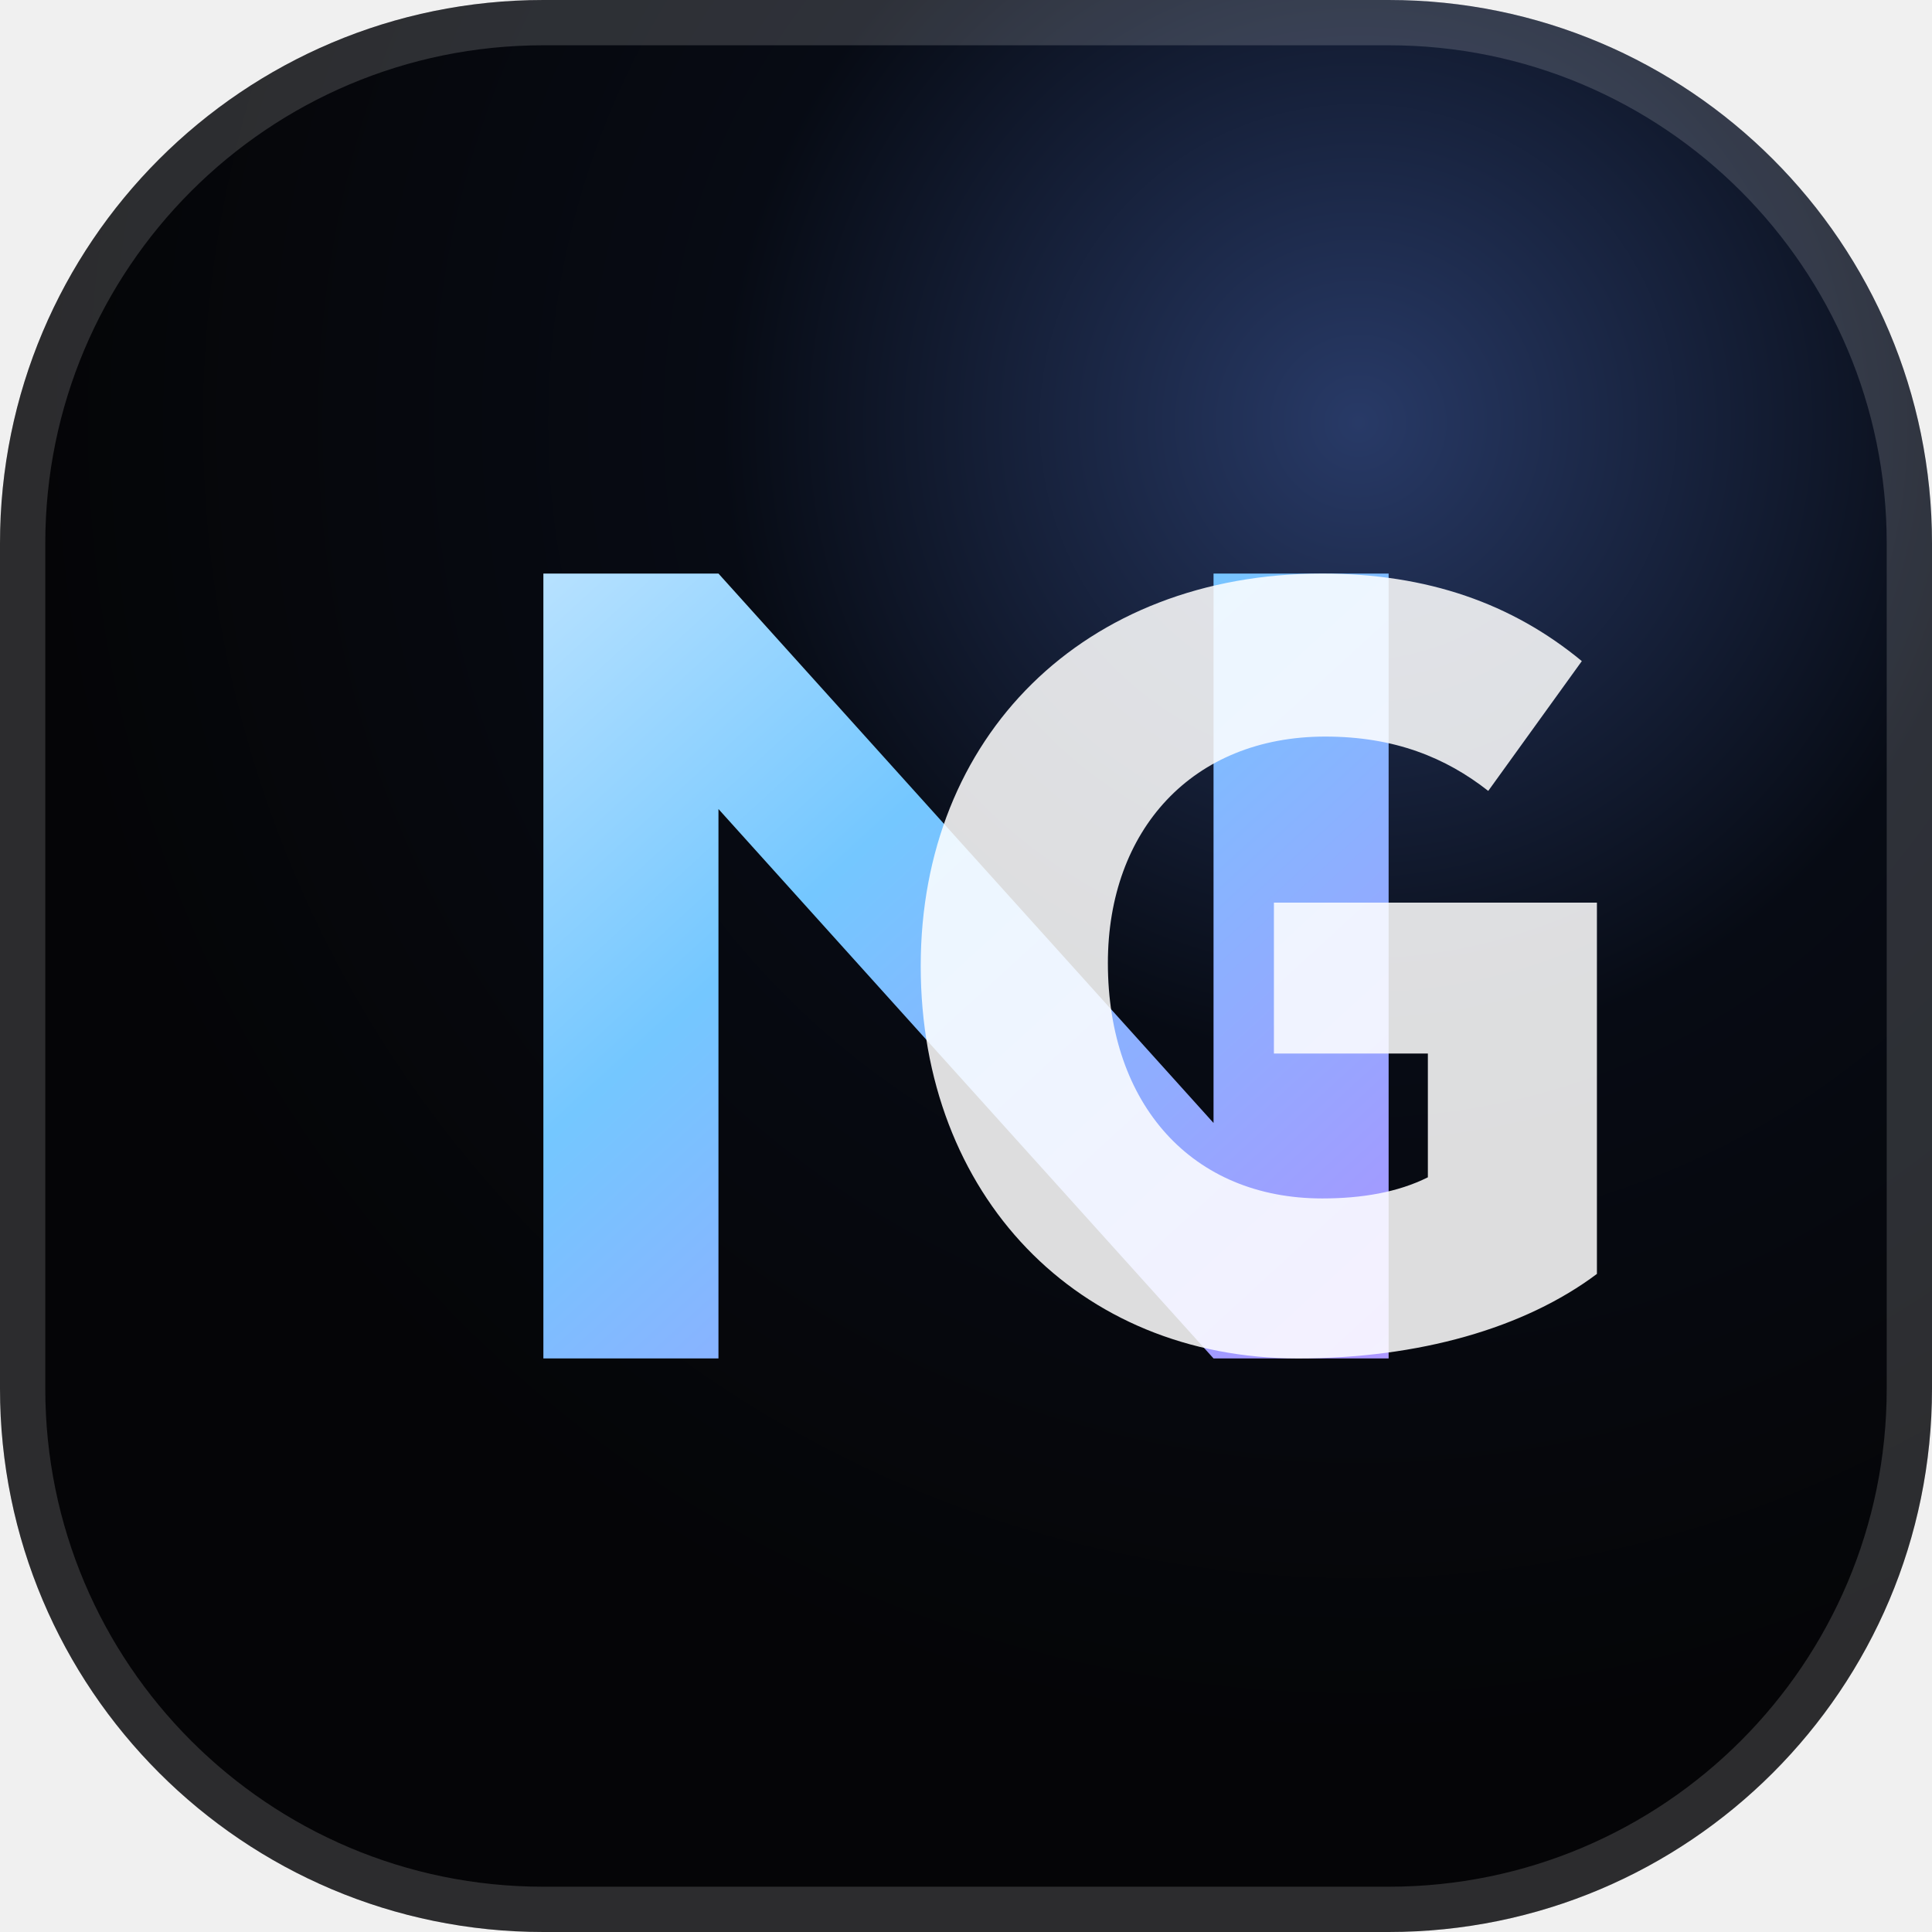
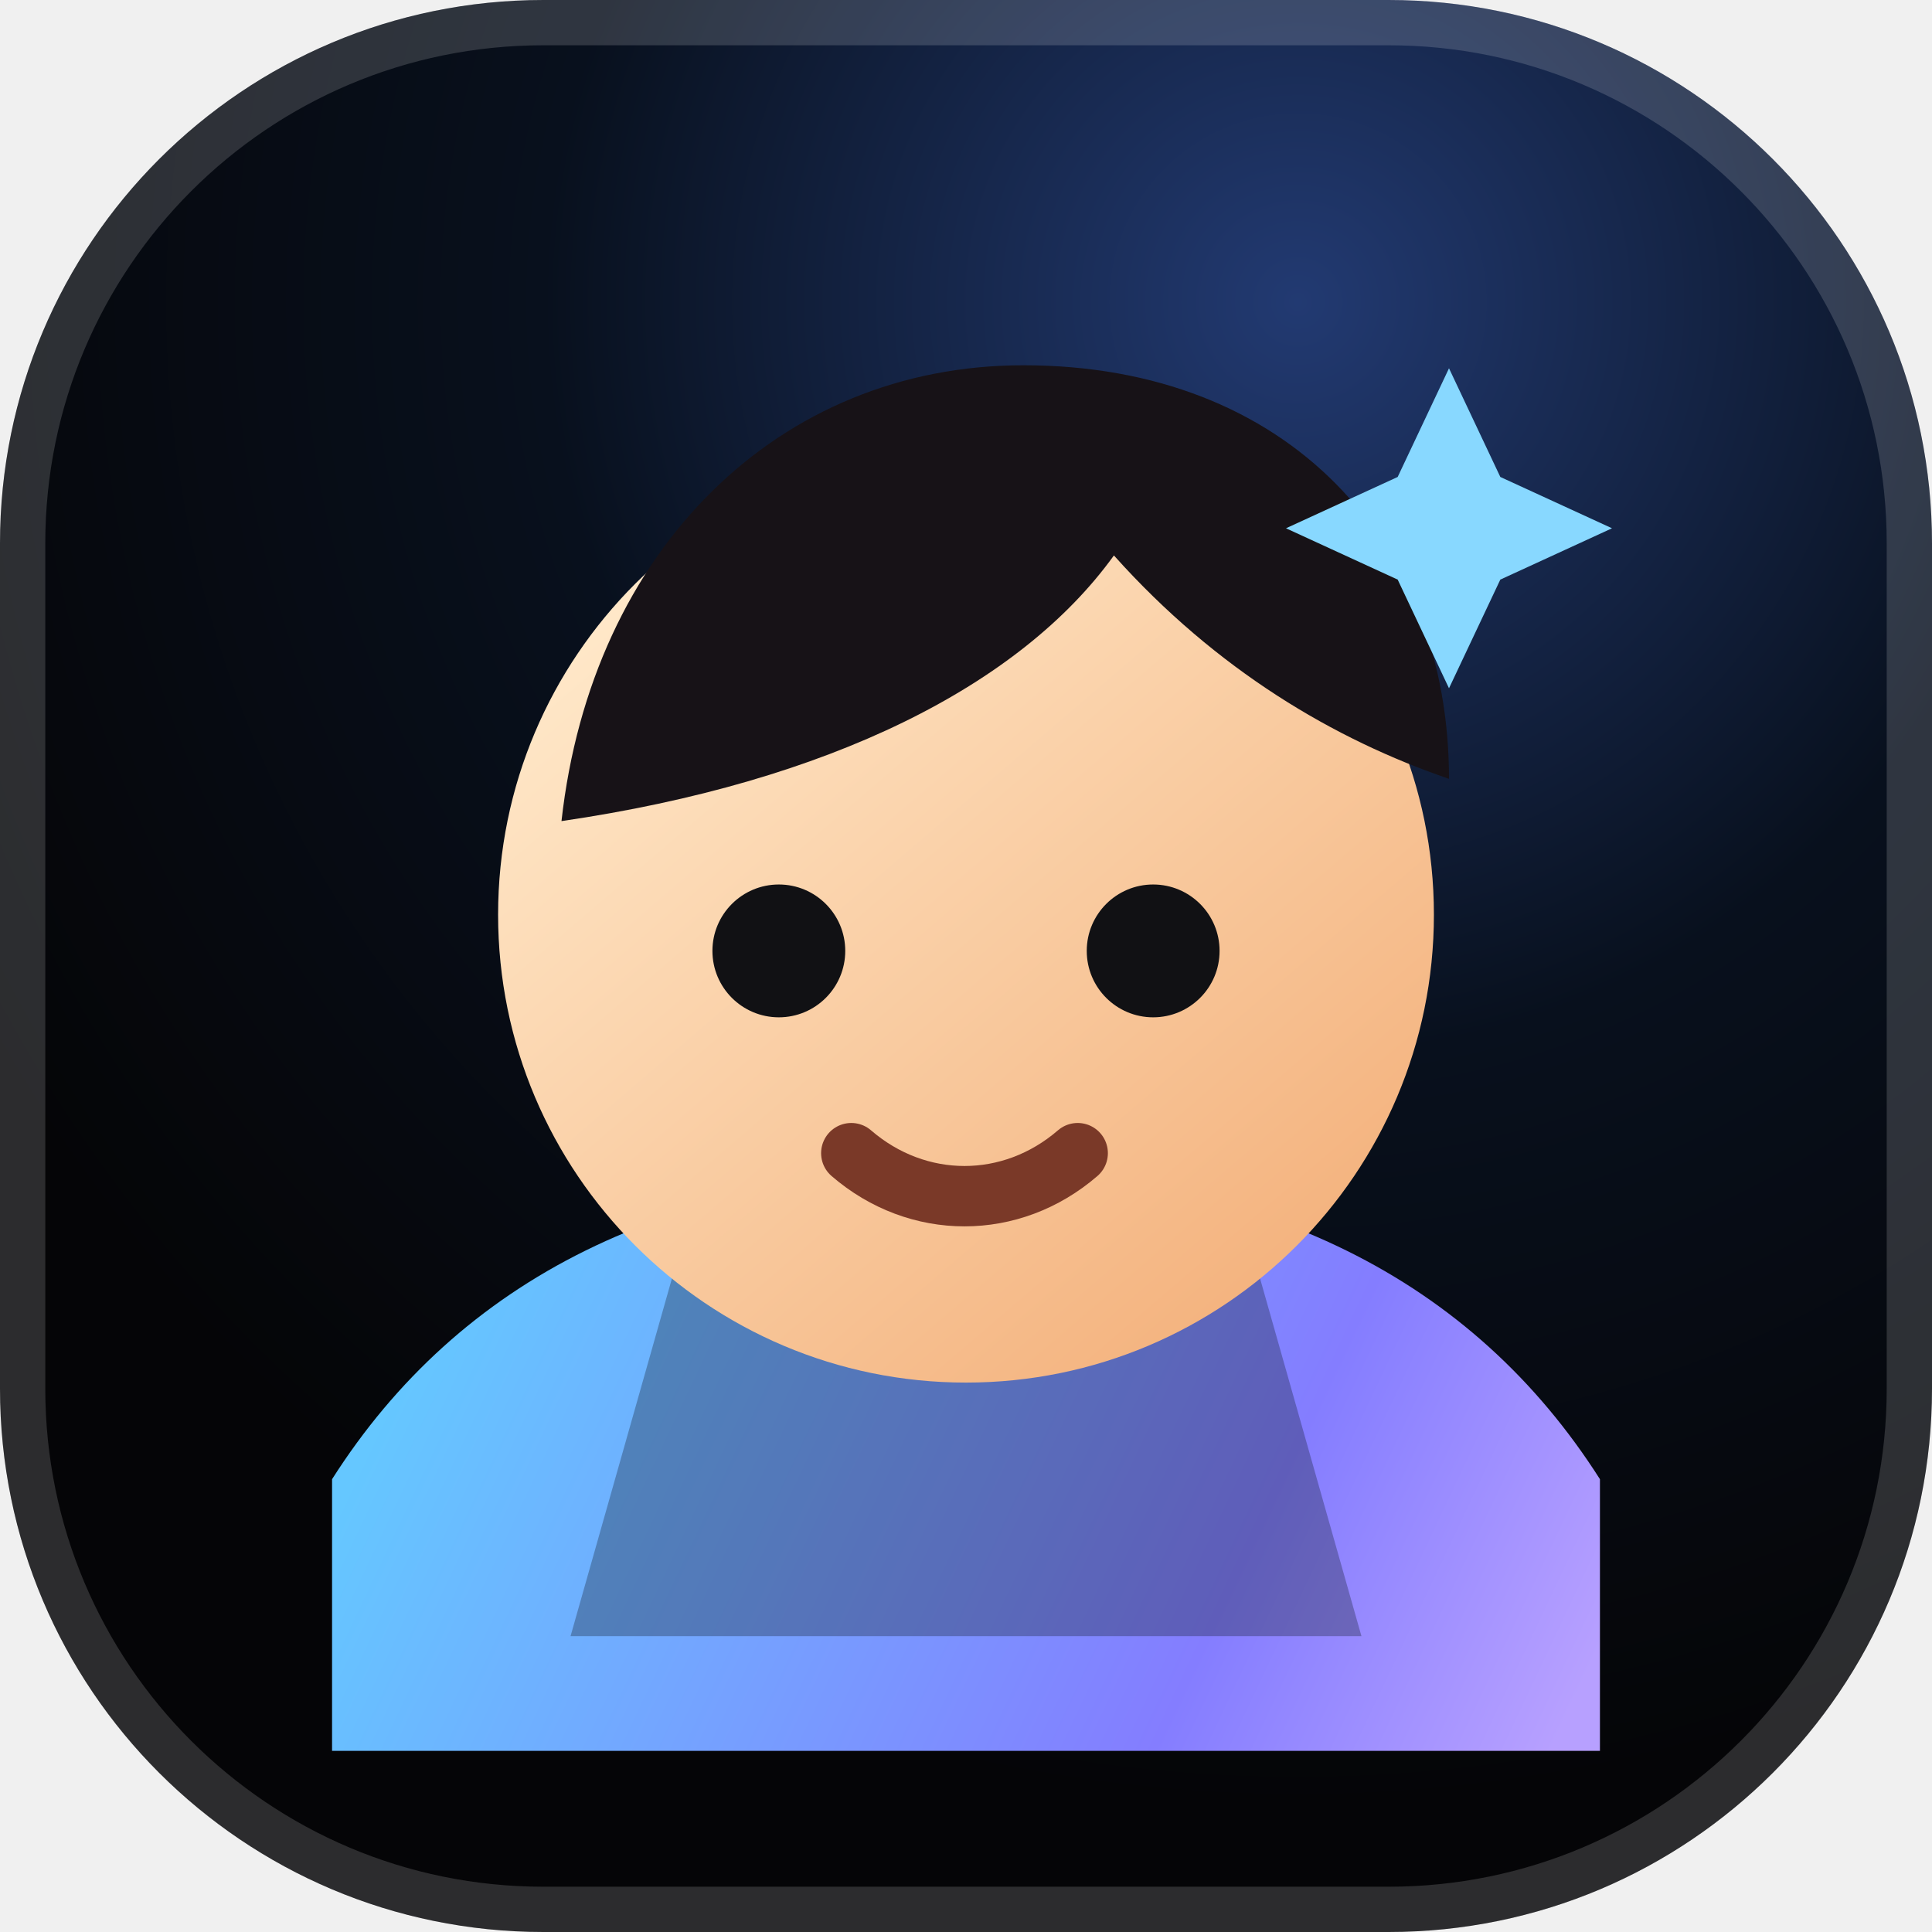
<svg xmlns="http://www.w3.org/2000/svg" viewBox="0 0 64 64">
  <defs>
-     <linearGradient id="a" x1="10" y1="8" x2="54" y2="56" gradientUnits="userSpaceOnUse">
-       <stop offset="0" stop-color="#f8fbff" />
-       <stop offset=".42" stop-color="#74c7ff" />
-       <stop offset=".78" stop-color="#a994ff" />
-       <stop offset="1" stop-color="#ffffff" />
-     </linearGradient>
-     <radialGradient id="b" cx="45" cy="14" r="44" gradientUnits="userSpaceOnUse">
-       <stop offset="0" stop-color="#283a67" />
-       <stop offset=".48" stop-color="#070b14" />
+     <radialGradient id="bg" cx="43" cy="10" r="50" gradientUnits="userSpaceOnUse">
+       <stop offset="0" stop-color="#223a72" />
+       <stop offset=".5" stop-color="#08101d" />
      <stop offset="1" stop-color="#050507" />
    </radialGradient>
+     <linearGradient id="face" x1="20" y1="20" x2="44" y2="48" gradientUnits="userSpaceOnUse">
+       <stop offset="0" stop-color="#ffe8c9" />
+       <stop offset="1" stop-color="#f2aa72" />
+     </linearGradient>
+     <linearGradient id="hoodie" x1="14" y1="44" x2="50" y2="61" gradientUnits="userSpaceOnUse">
+       <stop offset="0" stop-color="#65c7ff" />
+       <stop offset=".7" stop-color="#847dff" />
+       <stop offset="1" stop-color="#b7a0ff" />
+     </linearGradient>
  </defs>
-   <rect width="64" height="64" rx="18" fill="url(#b)" />
-   <path d="M18 45V19h5.8l16.4 18.2V19H46v26h-5.8L23.8 26.8V45H18Z" fill="url(#a)" />
-   <path d="M43 45c-7.3 0-12.5-5.4-12.5-13S35.9 19 43.8 19c3.5 0 6.3 1 8.6 2.9l-3.1 4.3c-1.4-1.1-3.1-1.8-5.4-1.8-4.4 0-7.2 3.1-7.2 7.5 0 4.7 2.8 7.8 7.1 7.8 1.3 0 2.5-.2 3.5-.7v-4.1h-5.1v-5h10.7v12.3C50.5 44 47 45 43 45Z" fill="#fff" opacity=".86" />
+   <rect width="64" height="64" rx="18" fill="url(#bg)" />
+   <path d="M11 49c4.2-6.6 11.2-10.2 21-10.2S48.8 42.4 53 49v9H11v-9Z" fill="url(#hoodie)" />
+   <path d="M22.5 41.5h19l3.6 12.7H18.9l3.6-12.7Z" fill="#101827" opacity=".32" />
+   <circle cx="32" cy="30.3" r="15.5" fill="url(#face)" />
+   <path d="M18.6 27.2c1-9 7.2-15.1 15.3-15.1 8.8 0 14.1 5.9 14.1 13.7-3.8-1.3-7.7-3.6-11.1-7.4-3.1 4.3-9.4 7.5-18.3 8.8Z" fill="#171217" />
+   <circle cx="25.8" cy="31.5" r="2.2" fill="#111114" />
+   <circle cx="38.2" cy="31.5" r="2.2" fill="#111114" />
+   <path d="M28.2 38.2c2.2 1.9 5.3 1.9 7.5 0" fill="none" stroke="#7a3928" stroke-width="2" stroke-linecap="round" />
+   <path d="M48 12.2l1.7 3.6 3.7 1.7-3.7 1.7-1.7 3.6-1.7-3.6-3.7-1.7 3.7-1.7 1.7-3.6Z" fill="#88d8ff" />
  <rect x=".75" y=".75" width="62.5" height="62.5" rx="17.25" fill="none" stroke="#fff" stroke-opacity=".16" stroke-width="1.5" />
</svg>
